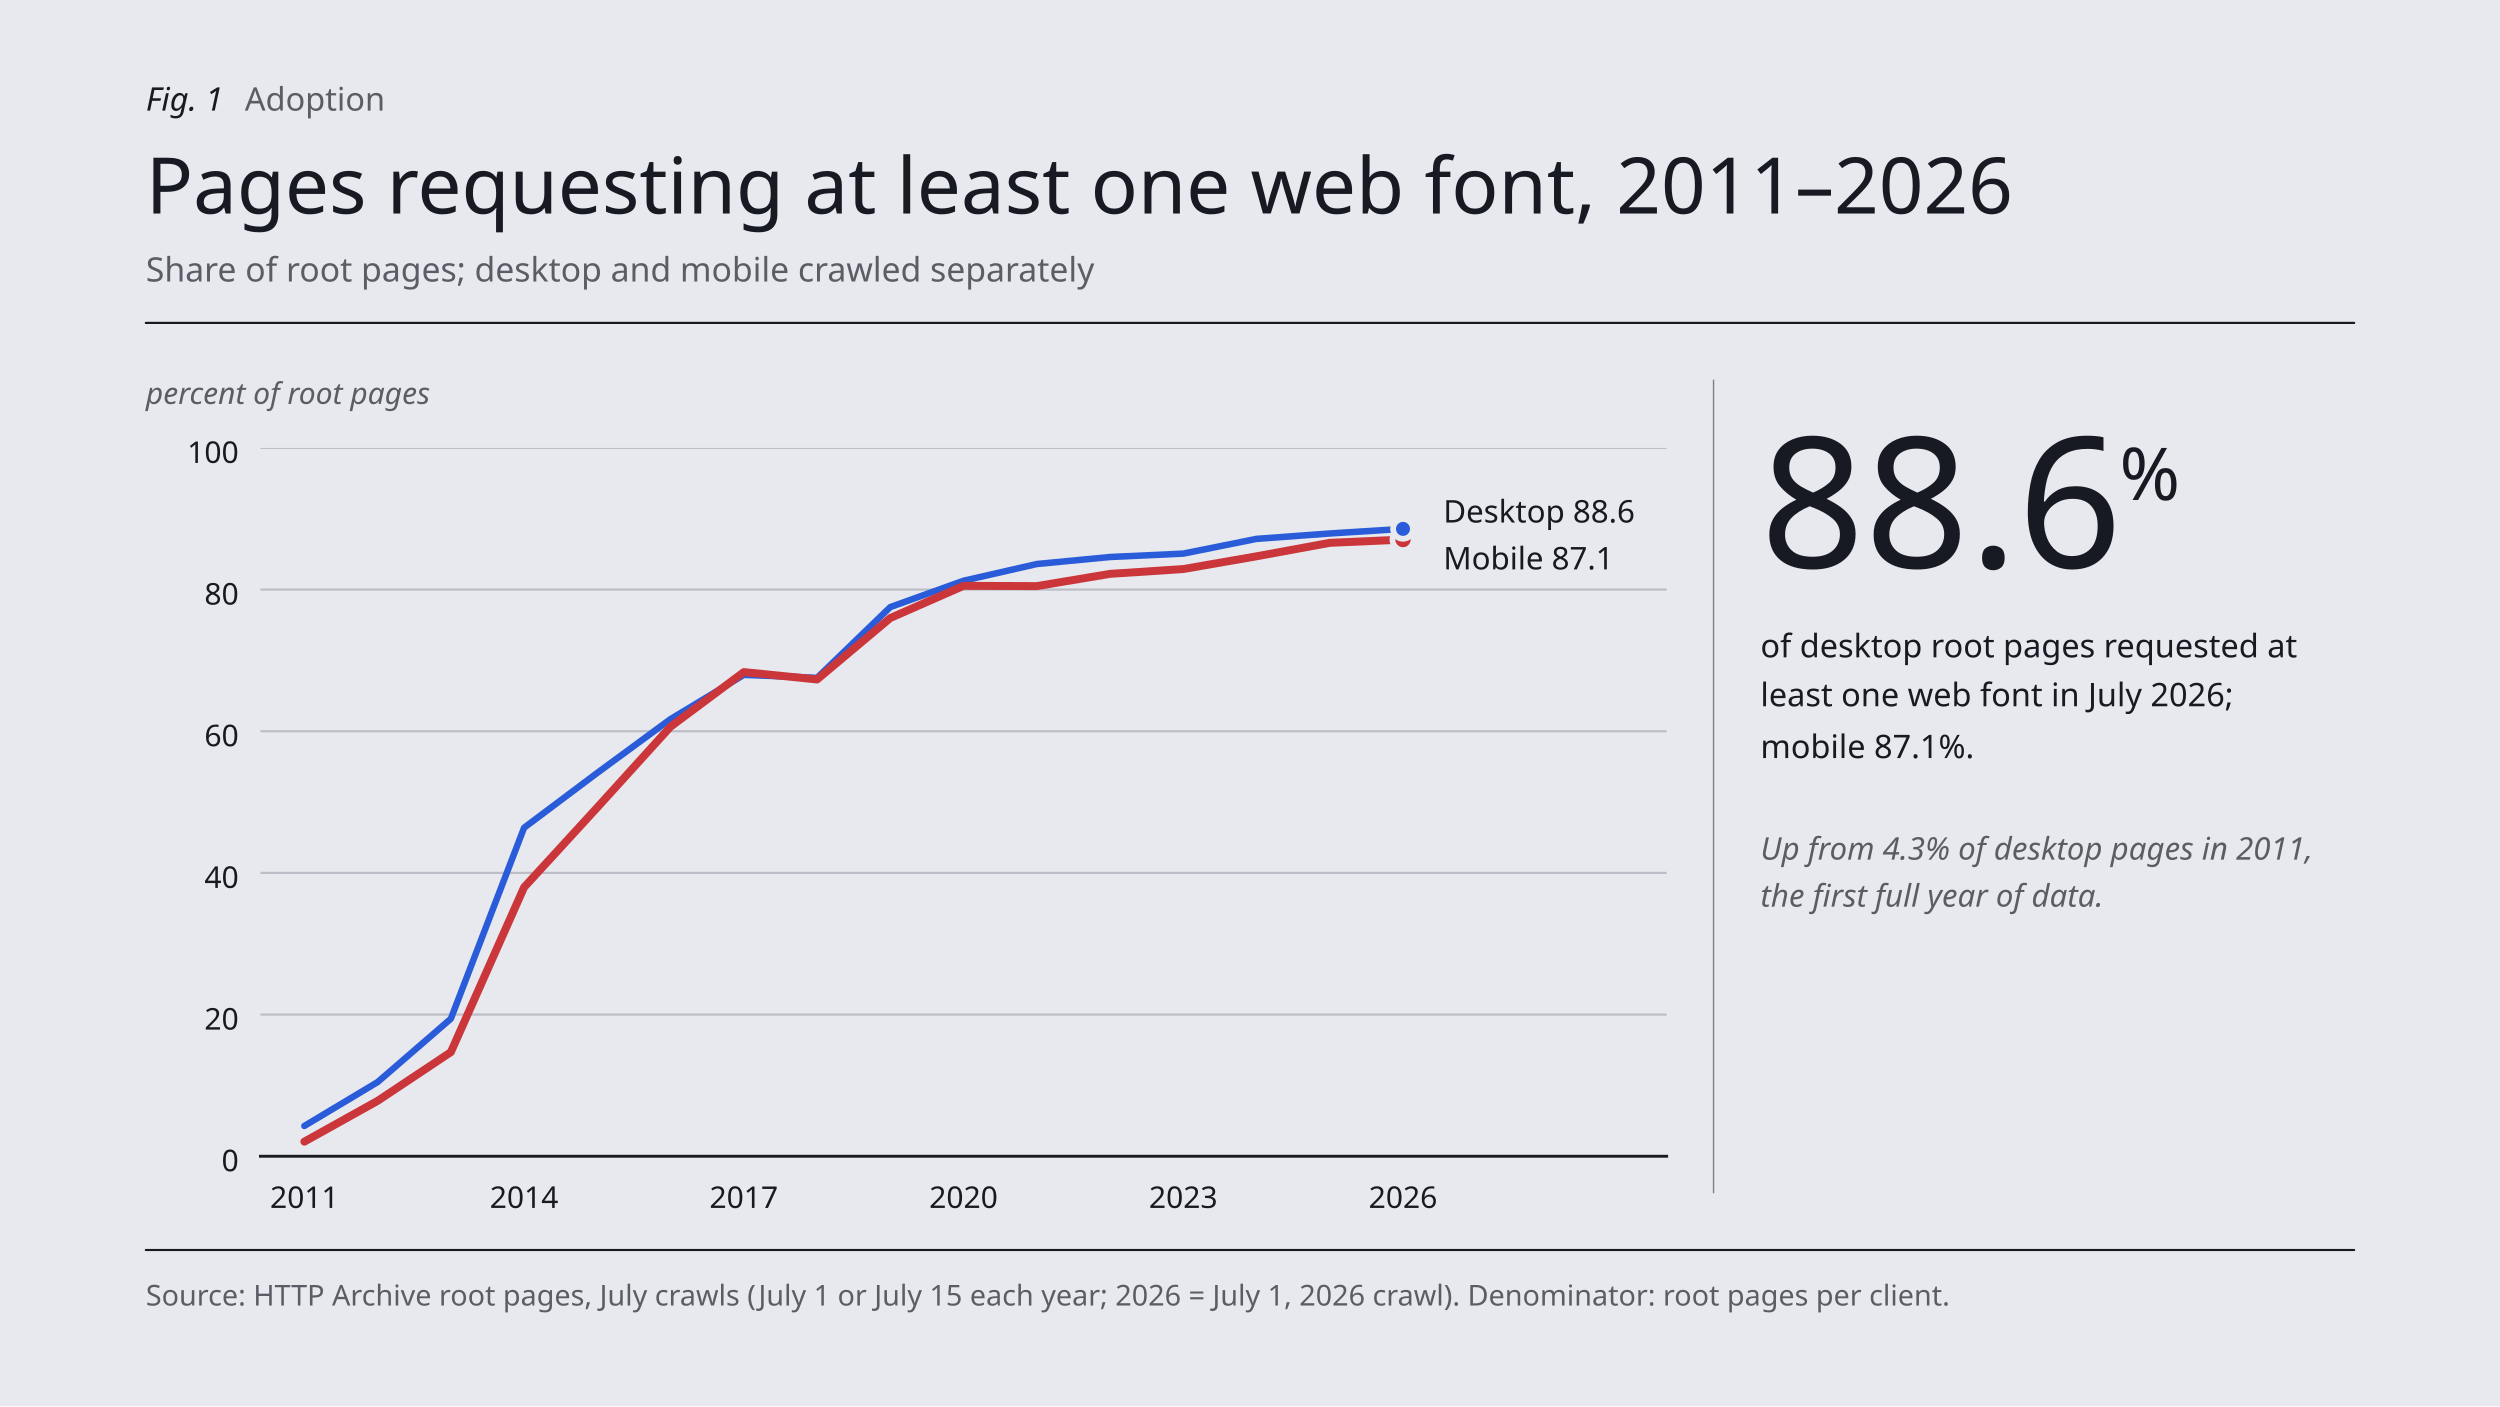
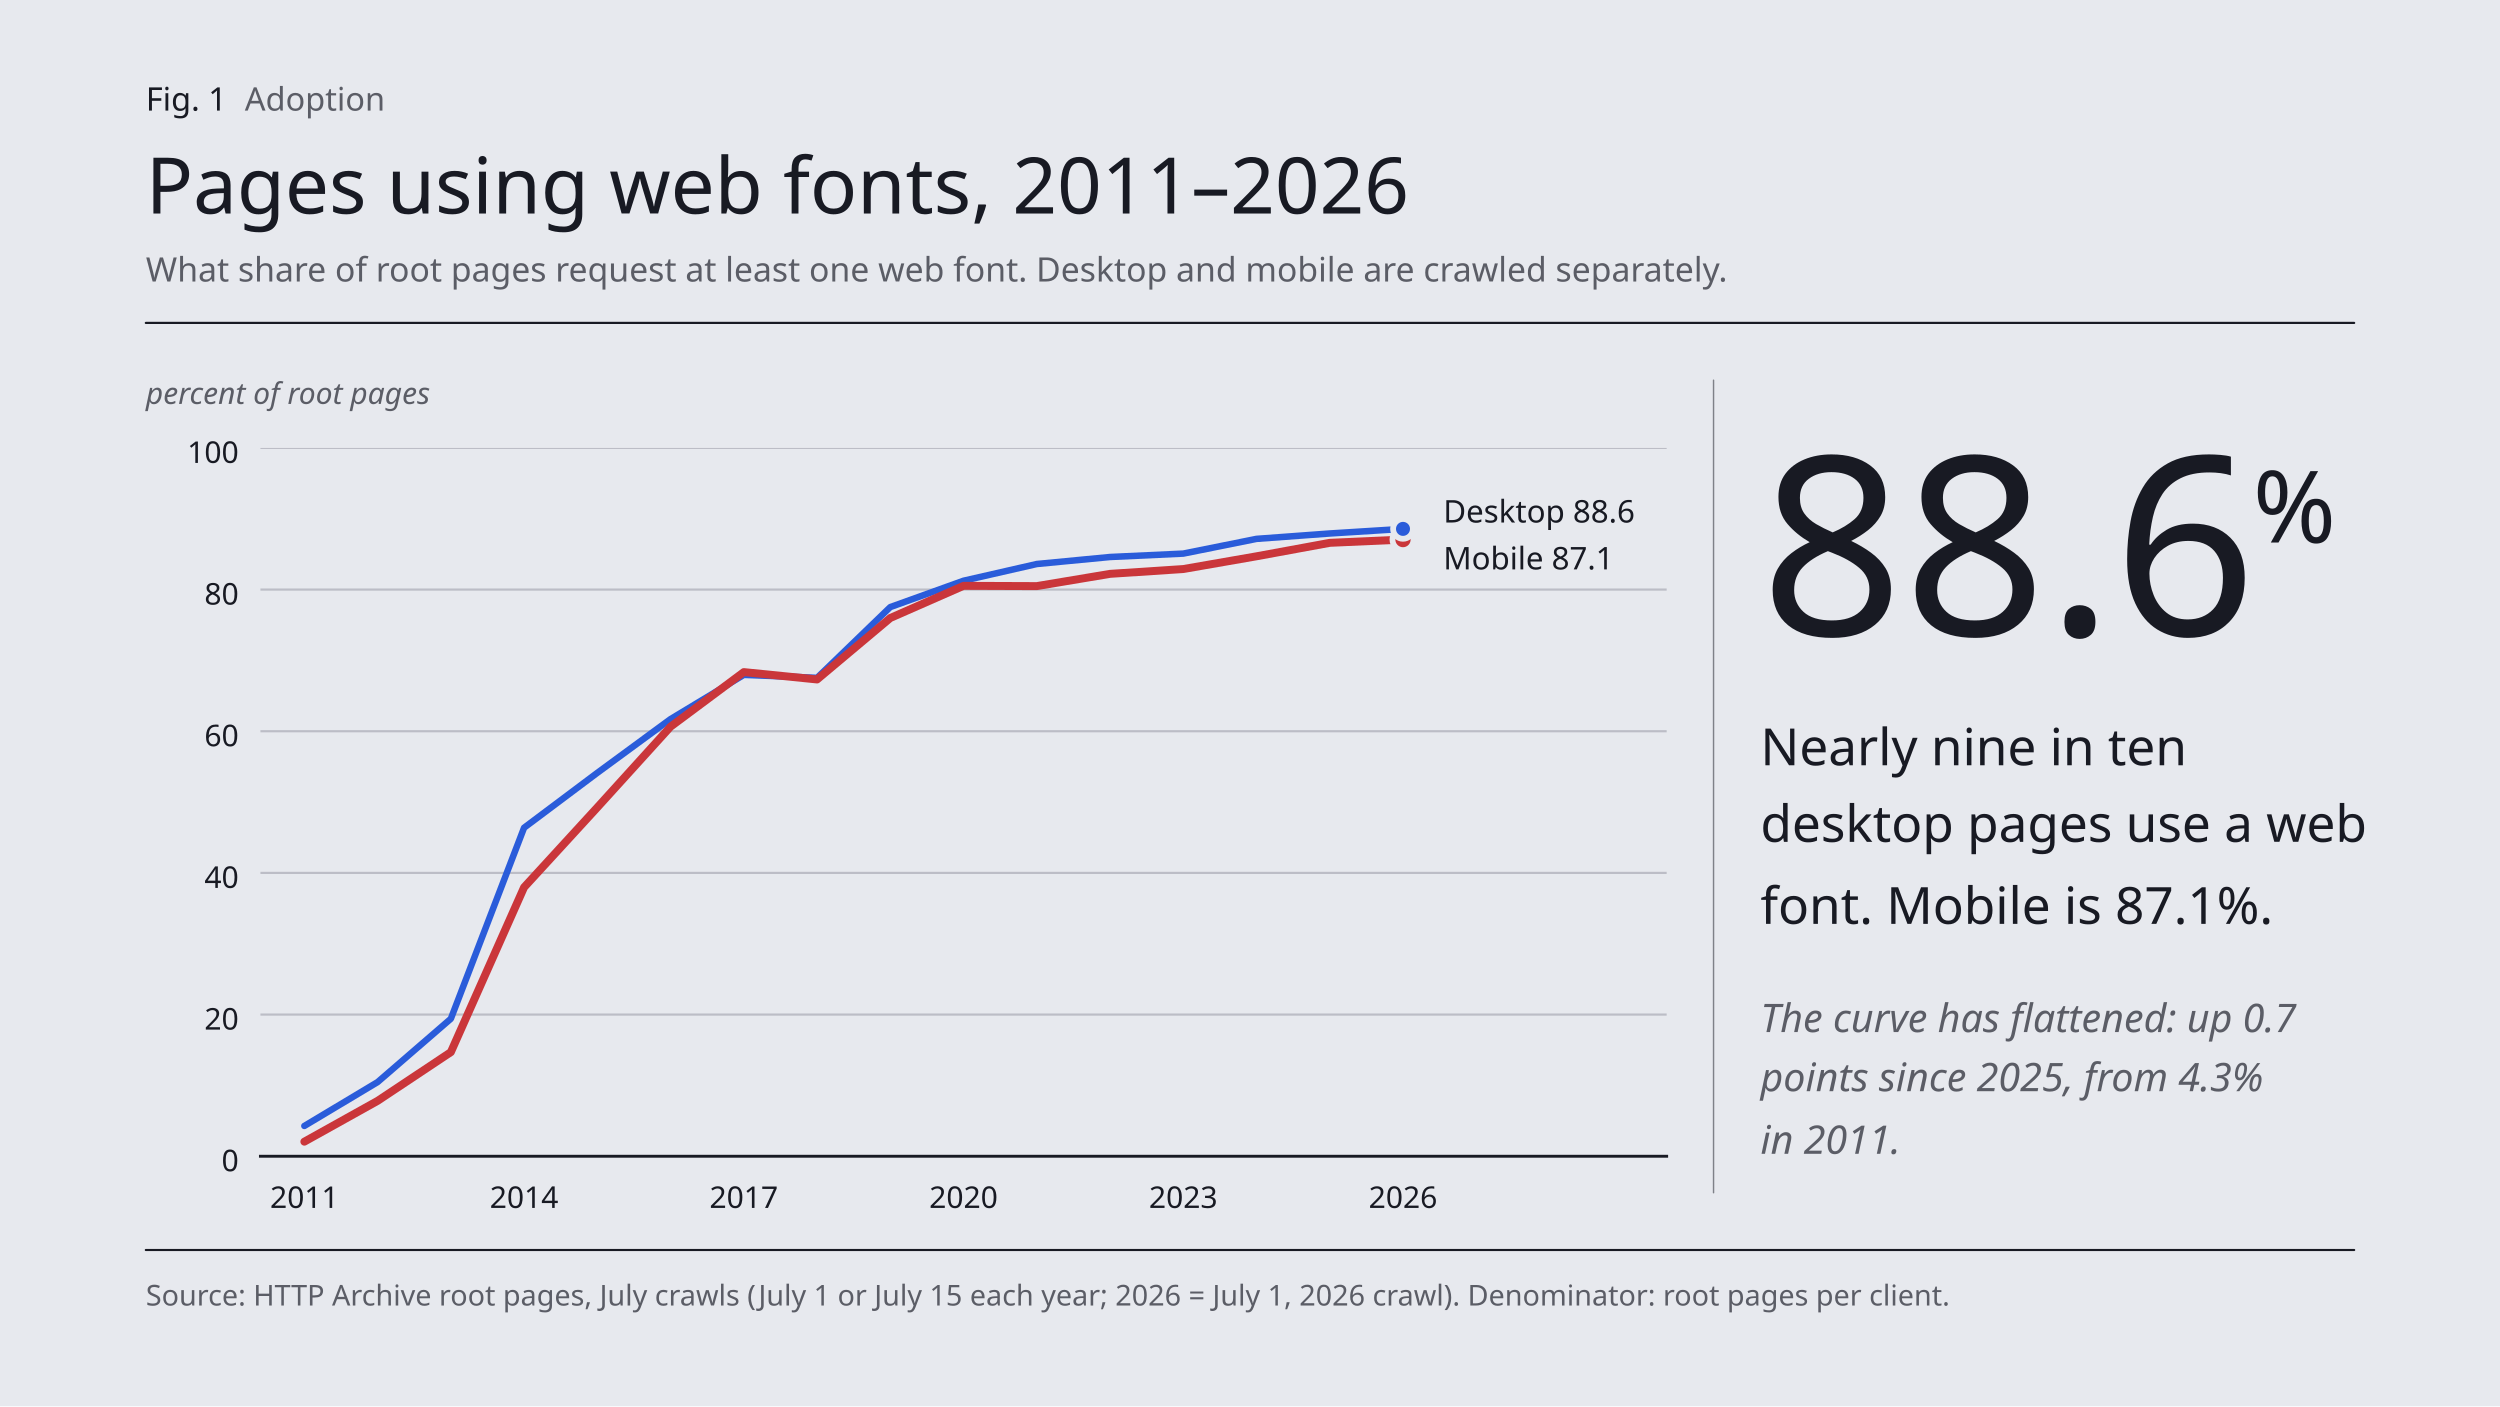
<svg xmlns="http://www.w3.org/2000/svg" xmlns:xlink="http://www.w3.org/1999/xlink" width="691.2pt" height="388.8pt" viewBox="0 0 691.2 388.8" version="1.1" data-denominator="pages">
  <defs>
    <style type="text/css">*{stroke-linejoin: round; stroke-linecap: butt}</style>
  </defs>
  <g id="figure_1">
    <g id="patch_1">
      <path d="M 0 388.8  L 691.2 388.8  L 691.2 0  L 0 0  z " style="fill: #e7e9ee" />
    </g>
    <g id="axes_1">
      <g id="patch_2">
        <path d="M 72 319.68  L 460.8 319.68  L 460.8 123.84  L 72 123.84  z " style="fill: #e7e9ee" />
      </g>
      <g id="matplotlib.axis_1">
        <g id="xtick_1">
          <g id="line2d_1" />
          <g id="text_1">
            <text style="font-size: 8.294px; font-family: 'Funnel Sans'; text-anchor: middle; fill: #181a23" x="84.15" y="333.974" transform="rotate(-0 84.15 333.9744)">2011</text>
          </g>
        </g>
        <g id="xtick_2">
          <g id="line2d_2" />
          <g id="text_2">
            <text style="font-size: 8.294px; font-family: 'Funnel Sans'; text-anchor: middle; fill: #181a23" x="144.9" y="333.974" transform="rotate(-0 144.9 333.9744)">2014</text>
          </g>
        </g>
        <g id="xtick_3">
          <g id="line2d_3" />
          <g id="text_3">
            <text style="font-size: 8.294px; font-family: 'Funnel Sans'; text-anchor: middle; fill: #181a23" x="205.65" y="333.974" transform="rotate(-0 205.65 333.9744)">2017</text>
          </g>
        </g>
        <g id="xtick_4">
          <g id="line2d_4" />
          <g id="text_4">
            <text style="font-size: 8.294px; font-family: 'Funnel Sans'; text-anchor: middle; fill: #181a23" x="266.4" y="333.974" transform="rotate(-0 266.4 333.9744)">2020</text>
          </g>
        </g>
        <g id="xtick_5">
          <g id="line2d_5" />
          <g id="text_5">
            <text style="font-size: 8.294px; font-family: 'Funnel Sans'; text-anchor: middle; fill: #181a23" x="327.15" y="333.974" transform="rotate(-0 327.15 333.9744)">2023</text>
          </g>
        </g>
        <g id="xtick_6">
          <g id="line2d_6" />
          <g id="text_6">
            <text style="font-size: 8.294px; font-family: 'Funnel Sans'; text-anchor: middle; fill: #181a23" x="387.9" y="333.974" transform="rotate(-0 387.9 333.9744)">2026</text>
          </g>
        </g>
      </g>
      <g id="matplotlib.axis_2">
        <g id="ytick_1">
          <g id="line2d_7">
-             <path d="M 72 319.68  L 460.8 319.68  " clip-path="url(#p6189aace85)" style="fill: none; stroke: #bcbdc6; stroke-width: 0.6; stroke-linecap: round" />
+             <path d="M 72 319.68  L 460.8 319.68  " clip-path="url(#p3396820775)" style="fill: none; stroke: #bcbdc6; stroke-width: 0.6; stroke-linecap: round" />
          </g>
          <g id="line2d_8" />
          <g id="text_7">
            <text style="font-size: 8.294px; font-family: 'Funnel Sans'; text-anchor: end; fill: #181a23" x="66" y="323.827" transform="rotate(-0 66 323.8272)">0</text>
          </g>
        </g>
        <g id="ytick_2">
          <g id="line2d_9">
-             <path d="M 72 280.512  L 460.8 280.512  " clip-path="url(#p6189aace85)" style="fill: none; stroke: #bcbdc6; stroke-width: 0.6; stroke-linecap: round" />
+             <path d="M 72 280.512  L 460.8 280.512  " clip-path="url(#p3396820775)" style="fill: none; stroke: #bcbdc6; stroke-width: 0.6; stroke-linecap: round" />
          </g>
          <g id="line2d_10" />
          <g id="text_8">
            <text style="font-size: 8.294px; font-family: 'Funnel Sans'; text-anchor: end; fill: #181a23" x="66" y="284.659" transform="rotate(-0 66 284.6592)">20</text>
          </g>
        </g>
        <g id="ytick_3">
          <g id="line2d_11">
-             <path d="M 72 241.344  L 460.8 241.344  " clip-path="url(#p6189aace85)" style="fill: none; stroke: #bcbdc6; stroke-width: 0.6; stroke-linecap: round" />
+             <path d="M 72 241.344  L 460.8 241.344  " clip-path="url(#p3396820775)" style="fill: none; stroke: #bcbdc6; stroke-width: 0.6; stroke-linecap: round" />
          </g>
          <g id="line2d_12" />
          <g id="text_9">
            <text style="font-size: 8.294px; font-family: 'Funnel Sans'; text-anchor: end; fill: #181a23" x="66" y="245.491" transform="rotate(-0 66 245.4912)">40</text>
          </g>
        </g>
        <g id="ytick_4">
          <g id="line2d_13">
-             <path d="M 72 202.176  L 460.8 202.176  " clip-path="url(#p6189aace85)" style="fill: none; stroke: #bcbdc6; stroke-width: 0.6; stroke-linecap: round" />
+             <path d="M 72 202.176  L 460.8 202.176  " clip-path="url(#p3396820775)" style="fill: none; stroke: #bcbdc6; stroke-width: 0.6; stroke-linecap: round" />
          </g>
          <g id="line2d_14" />
          <g id="text_10">
            <text style="font-size: 8.294px; font-family: 'Funnel Sans'; text-anchor: end; fill: #181a23" x="66" y="206.323" transform="rotate(-0 66 206.3232)">60</text>
          </g>
        </g>
        <g id="ytick_5">
          <g id="line2d_15">
-             <path d="M 72 163.008  L 460.8 163.008  " clip-path="url(#p6189aace85)" style="fill: none; stroke: #bcbdc6; stroke-width: 0.6; stroke-linecap: round" />
+             <path d="M 72 163.008  L 460.8 163.008  " clip-path="url(#p3396820775)" style="fill: none; stroke: #bcbdc6; stroke-width: 0.6; stroke-linecap: round" />
          </g>
          <g id="line2d_16" />
          <g id="text_11">
            <text style="font-size: 8.294px; font-family: 'Funnel Sans'; text-anchor: end; fill: #181a23" x="66" y="167.155" transform="rotate(-0 66 167.1552)">80</text>
          </g>
        </g>
        <g id="ytick_6">
          <g id="line2d_17">
-             <path d="M 72 123.84  L 460.8 123.84  " clip-path="url(#p6189aace85)" style="fill: none; stroke: #bcbdc6; stroke-width: 0.6; stroke-linecap: round" />
+             <path d="M 72 123.84  L 460.8 123.84  " clip-path="url(#p3396820775)" style="fill: none; stroke: #bcbdc6; stroke-width: 0.6; stroke-linecap: round" />
          </g>
          <g id="line2d_18" />
          <g id="text_12">
            <text style="font-size: 8.294px; font-family: 'Funnel Sans'; text-anchor: end; fill: #181a23" x="66" y="127.987" transform="rotate(-0 66 127.9872)">100</text>
          </g>
        </g>
      </g>
      <g id="patch_3">
        <path d="M 72 319.68  L 460.8 319.68  " style="fill: none; stroke: #181a23; stroke-width: 0.8; stroke-linejoin: miter; stroke-linecap: square" />
      </g>
      <g id="line2d_19">
-         <path d="M 84.15 311.298  L 104.4 299.176  L 124.65 281.667  L 144.9 228.849  L 165.15 213.672  L 185.4 198.808  L 205.65 186.587  L 225.9 187.41  L 246.15 167.845  L 266.4 160.56  L 286.65 155.938  L 306.9 153.999  L 327.15 153.059  L 347.4 148.986  L 367.65 147.497  L 387.9 146.225  " clip-path="url(#p6189aace85)" style="fill: none; stroke: #2a5cda; stroke-width: 1.8; stroke-linecap: round" />
+         <path d="M 84.15 311.298  L 104.4 299.176  L 124.65 281.667  L 144.9 228.849  L 165.15 213.672  L 185.4 198.808  L 205.65 186.587  L 225.9 187.41  L 246.15 167.845  L 266.4 160.56  L 286.65 155.938  L 306.9 153.999  L 327.15 153.059  L 347.4 148.986  L 367.65 147.497  L 387.9 146.225  " clip-path="url(#p3396820775)" style="fill: none; stroke: #2a5cda; stroke-width: 1.8; stroke-linecap: round" />
      </g>
      <g id="text_13">
        <g id="patch_4">
          <path d="M 398.001 147.66  L 450.404 147.66  L 450.404 134.786  L 398.001 134.786  z " style="fill: #e7e9ee" />
        </g>
        <text style="font-size: 8.64px; font-family: 'Funnel Sans'; text-anchor: start; fill: #181a23" x="399.038" y="144.463" transform="rotate(-0 399.0375 144.4631)">Desktop 88.6</text>
      </g>
      <g id="text_14">
        <g id="patch_5">
          <path d="M 398.001 160.62  L 444.673 160.62  L 444.673 147.746  L 398.001 147.746  z " style="fill: #e7e9ee" />
        </g>
        <text style="font-size: 8.64px; font-family: 'Funnel Sans'; text-anchor: start; fill: #181a23" x="399.038" y="157.423" transform="rotate(-0 399.0375 157.4231)">Mobile 87.1</text>
      </g>
      <g id="line2d_20">
-         <path d="M 84.15 315.646  L 104.4 304.365  L 124.65 290.892  L 144.9 245.32  L 165.15 223.229  L 185.4 200.903  L 205.65 185.823  L 225.9 187.86  L 246.15 170.861  L 266.4 161.97  L 286.65 162.048  L 306.9 158.66  L 327.15 157.329  L 347.4 153.804  L 367.65 150.083  L 387.9 149.182  " clip-path="url(#p6189aace85)" style="fill: none; stroke: #ca363a; stroke-width: 2.2; stroke-linecap: round" />
+         <path d="M 84.15 315.646  L 104.4 304.365  L 124.65 290.892  L 144.9 245.32  L 165.15 223.229  L 185.4 200.903  L 205.65 185.823  L 225.9 187.86  L 246.15 170.861  L 266.4 161.97  L 286.65 162.048  L 306.9 158.66  L 327.15 157.329  L 347.4 153.804  L 367.65 150.083  L 387.9 149.182  " clip-path="url(#p3396820775)" style="fill: none; stroke: #ca363a; stroke-width: 2.2; stroke-linecap: round" />
      </g>
      <g id="PathCollection_1">
        <defs>
-           <path id="mf3630a7819" d="M 0 2.915  C 0.773 2.915 1.515 2.608 2.062 2.062  C 2.608 1.515 2.915 0.773 2.915 0  C 2.915 -0.773 2.608 -1.515 2.062 -2.062  C 1.515 -2.608 0.773 -2.915 0 -2.915  C -0.773 -2.915 -1.515 -2.608 -2.062 -2.062  C -2.608 -1.515 -2.915 -0.773 -2.915 0  C -2.915 0.773 -2.608 1.515 -2.062 2.062  C -1.515 2.608 -0.773 2.915 0 2.915  z " style="stroke: #e7e9ee; stroke-width: 1.6" />
+           <path id="mbe6658099c" d="M 0 2.915  C 0.773 2.915 1.515 2.608 2.062 2.062  C 2.608 1.515 2.915 0.773 2.915 0  C 2.915 -0.773 2.608 -1.515 2.062 -2.062  C 1.515 -2.608 0.773 -2.915 0 -2.915  C -0.773 -2.915 -1.515 -2.608 -2.062 -2.062  C -2.608 -1.515 -2.915 -0.773 -2.915 0  C -2.915 0.773 -2.608 1.515 -2.062 2.062  C -1.515 2.608 -0.773 2.915 0 2.915  z " style="stroke: #e7e9ee; stroke-width: 1.6" />
        </defs>
-         <g clip-path="url(#p6189aace85)">
-           <use xlink:href="#mf3630a7819" x="387.9" y="149.182" style="fill: #ca363a; stroke: #e7e9ee; stroke-width: 1.6" />
+         <g clip-path="url(#p3396820775)">
+           <use xlink:href="#mbe6658099c" x="387.9" y="149.182" style="fill: #ca363a; stroke: #e7e9ee; stroke-width: 1.6" />
        </g>
      </g>
      <g id="PathCollection_2">
        <defs>
-           <path id="m0cdf7b149f" d="M 0 2.739  C 0.726 2.739 1.423 2.45 1.936 1.936  C 2.45 1.423 2.739 0.726 2.739 0  C 2.739 -0.726 2.45 -1.423 1.936 -1.936  C 1.423 -2.45 0.726 -2.739 0 -2.739  C -0.726 -2.739 -1.423 -2.45 -1.936 -1.936  C -2.45 -1.423 -2.739 -0.726 -2.739 0  C -2.739 0.726 -2.45 1.423 -1.936 1.936  C -1.423 2.45 -0.726 2.739 0 2.739  z " style="stroke: #e7e9ee; stroke-width: 1.6" />
+           <path id="m2f42e2963a" d="M 0 2.739  C 0.726 2.739 1.423 2.45 1.936 1.936  C 2.45 1.423 2.739 0.726 2.739 0  C 2.739 -0.726 2.45 -1.423 1.936 -1.936  C 1.423 -2.45 0.726 -2.739 0 -2.739  C -0.726 -2.739 -1.423 -2.45 -1.936 -1.936  C -2.45 -1.423 -2.739 -0.726 -2.739 0  C -2.739 0.726 -2.45 1.423 -1.936 1.936  C -1.423 2.45 -0.726 2.739 0 2.739  z " style="stroke: #e7e9ee; stroke-width: 1.6" />
        </defs>
-         <g clip-path="url(#p6189aace85)">
-           <use xlink:href="#m0cdf7b149f" x="387.9" y="146.225" style="fill: #2a5cda; stroke: #e7e9ee; stroke-width: 1.6" />
+         <g clip-path="url(#p3396820775)">
+           <use xlink:href="#m2f42e2963a" x="387.9" y="146.225" style="fill: #2a5cda; stroke: #e7e9ee; stroke-width: 1.6" />
        </g>
      </g>
    </g>
    <g id="line2d_21">
      <path d="M 40.32 89.28  L 650.88 89.28  " style="fill: none; stroke: #181a23; stroke-width: 0.6; stroke-linecap: round" />
    </g>
    <g id="line2d_22">
      <path d="M 40.32 345.6  L 650.88 345.6  " style="fill: none; stroke: #181a23; stroke-width: 0.6; stroke-linecap: round" />
    </g>
    <g id="line2d_23">
      <path d="M 473.76 105.12  L 473.76 329.76  " style="fill: none; stroke: #181a23; stroke-opacity: 0.5; stroke-width: 0.4; stroke-linecap: round" />
    </g>
    <g id="text_15">
-       <text style="font-style: italic; font-size: 8.986px; font-family: 'Funnel Sans'; text-anchor: start; fill: #181a23" x="40.32" y="30.586" transform="rotate(-0 40.32 30.5856)">Fig. 1</text>
+       <text style="font-size: 8.986px; font-family: 'Funnel Sans'; text-anchor: start; fill: #181a23" x="40.32" y="30.586" transform="rotate(-0 40.32 30.5856)">Fig. 1</text>
    </g>
    <g id="text_16">
      <text style="font-size: 8.986px; font-family: 'Funnel Sans'; text-anchor: start; fill: #5b5d66" x="67.68" y="30.586" transform="rotate(-0 67.68 30.5856)">Adoption</text>
    </g>
    <g id="text_17">
-       <text style="font-weight: 500; font-size: 21.6px; font-family: 'Funnel Display'; text-anchor: start; fill: #181a23" x="40.32" y="59.04" transform="rotate(-0 40.32 59.04)">Pages requesting at least one web font, 2011–2026</text>
+       <text style="font-weight: 500; font-size: 21.6px; font-family: 'Funnel Display'; text-anchor: start; fill: #181a23" x="40.32" y="59.04" transform="rotate(-0 40.32 59.04)">Pages using web fonts, 2011–2026</text>
    </g>
    <g id="text_18">
-       <text style="font-size: 9.331px; font-family: 'Funnel Sans'; text-anchor: start; fill: #5b5d66" x="40.32" y="77.839" transform="rotate(-0 40.32 77.83934)">Share of root pages; desktop and mobile crawled separately</text>
+       <text style="font-size: 9.331px; font-family: 'Funnel Sans'; text-anchor: start; fill: #5b5d66" x="40.32" y="77.839" transform="rotate(-0 40.32 77.83934)">What share of root pages request at least one web font. Desktop and mobile are crawled separately.</text>
    </g>
    <g id="text_19">
      <text style="font-style: italic; font-size: 8.294px; font-family: 'Funnel Sans'; text-anchor: start; fill: #5b5d66" x="40.32" y="111.686" transform="rotate(-0 40.32 111.6864)">percent of root pages</text>
    </g>
    <g id="text_20">
-       <text style="font-weight: 300; font-size: 50.4px; font-family: 'Funnel Display'; text-anchor: start; fill: #181a23" x="486.72" y="156.96" transform="rotate(-0 486.72 156.96)">88.6</text>
+       <text style="font-weight: 300; font-size: 69.12px; font-family: 'Funnel Display'; text-anchor: start; fill: #181a23" x="486.72" y="175.68" transform="rotate(-0 486.72 175.68)">88.6</text>
    </g>
    <g id="text_21">
-       <text style="font-weight: 300; font-size: 20.16px; font-family: 'Funnel Display'; text-anchor: start; fill: #181a23" x="586.001" y="138.24" transform="rotate(-0 586.0013 138.24)">%</text>
+       <text style="font-weight: 300; font-size: 27.648px; font-family: 'Funnel Display'; text-anchor: start; fill: #181a23" x="622.877" y="150.007" transform="rotate(-0 622.8771 150.0069)">%</text>
    </g>
    <g id="text_22">
-       <text style="font-size: 8.986px; font-family: 'Funnel Sans'; fill: #181a23" transform="translate(486.72 181.7407)">of desktop root pages requested at</text>
-       <text style="font-size: 8.986px; font-family: 'Funnel Sans'; fill: #181a23" transform="translate(486.72 195.264)">least one web font in July 2026;</text>
-       <text style="font-size: 8.986px; font-family: 'Funnel Sans'; fill: #181a23" transform="translate(486.72 209.596)">mobile 87.1%.</text>
+       <text style="font-size: 14.17px; font-family: 'Funnel Sans'; fill: #181a23" transform="translate(486.72 211.573)">Nearly nine in ten</text>
+       <text style="font-size: 14.17px; font-family: 'Funnel Sans'; fill: #181a23" transform="translate(486.72 232.7566)">desktop pages use a web</text>
+       <text style="font-size: 14.17px; font-family: 'Funnel Sans'; fill: #181a23" transform="translate(486.72 255.4279)">font. Mobile is 87.1%.</text>
    </g>
    <g id="text_23">
-       <text style="font-style: italic; font-size: 8.64px; font-family: 'Funnel Sans'; fill: #5b5d66" transform="translate(486.72 237.672)">Up from 4.3% of desktop pages in 2011,</text>
-       <text style="font-style: italic; font-size: 8.64px; font-family: 'Funnel Sans'; fill: #5b5d66" transform="translate(486.72 250.6752)">the first full year of data.</text>
+       <text style="font-style: italic; font-size: 10.9px; font-family: 'Funnel Sans'; fill: #5b5d66" transform="translate(486.72 285.3503)">The curve has flattened: up 0.7</text>
+       <text style="font-style: italic; font-size: 10.9px; font-family: 'Funnel Sans'; fill: #5b5d66" transform="translate(486.72 301.6999)">points since 2025, from 4.3%</text>
+       <text style="font-style: italic; font-size: 10.9px; font-family: 'Funnel Sans'; fill: #5b5d66" transform="translate(486.72 319.0031)">in 2011.</text>
    </g>
    <g id="text_24">
      <text style="font-size: 7.949px; font-family: 'Funnel Sans'; text-anchor: start; fill: #5b5d66" x="40.32" y="360.957" transform="rotate(-0 40.32 360.9575)">Source: HTTP Archive root pages, July crawls (July 1 or July 15 each year; 2026 = July 1, 2026 crawl). Denominator: root pages per client.</text>
    </g>
  </g>
  <defs>
-     <clipPath id="p6189aace85">
+     <clipPath id="p3396820775">
      <rect x="72" y="123.84" width="388.8" height="195.84" />
    </clipPath>
  </defs>
</svg>
